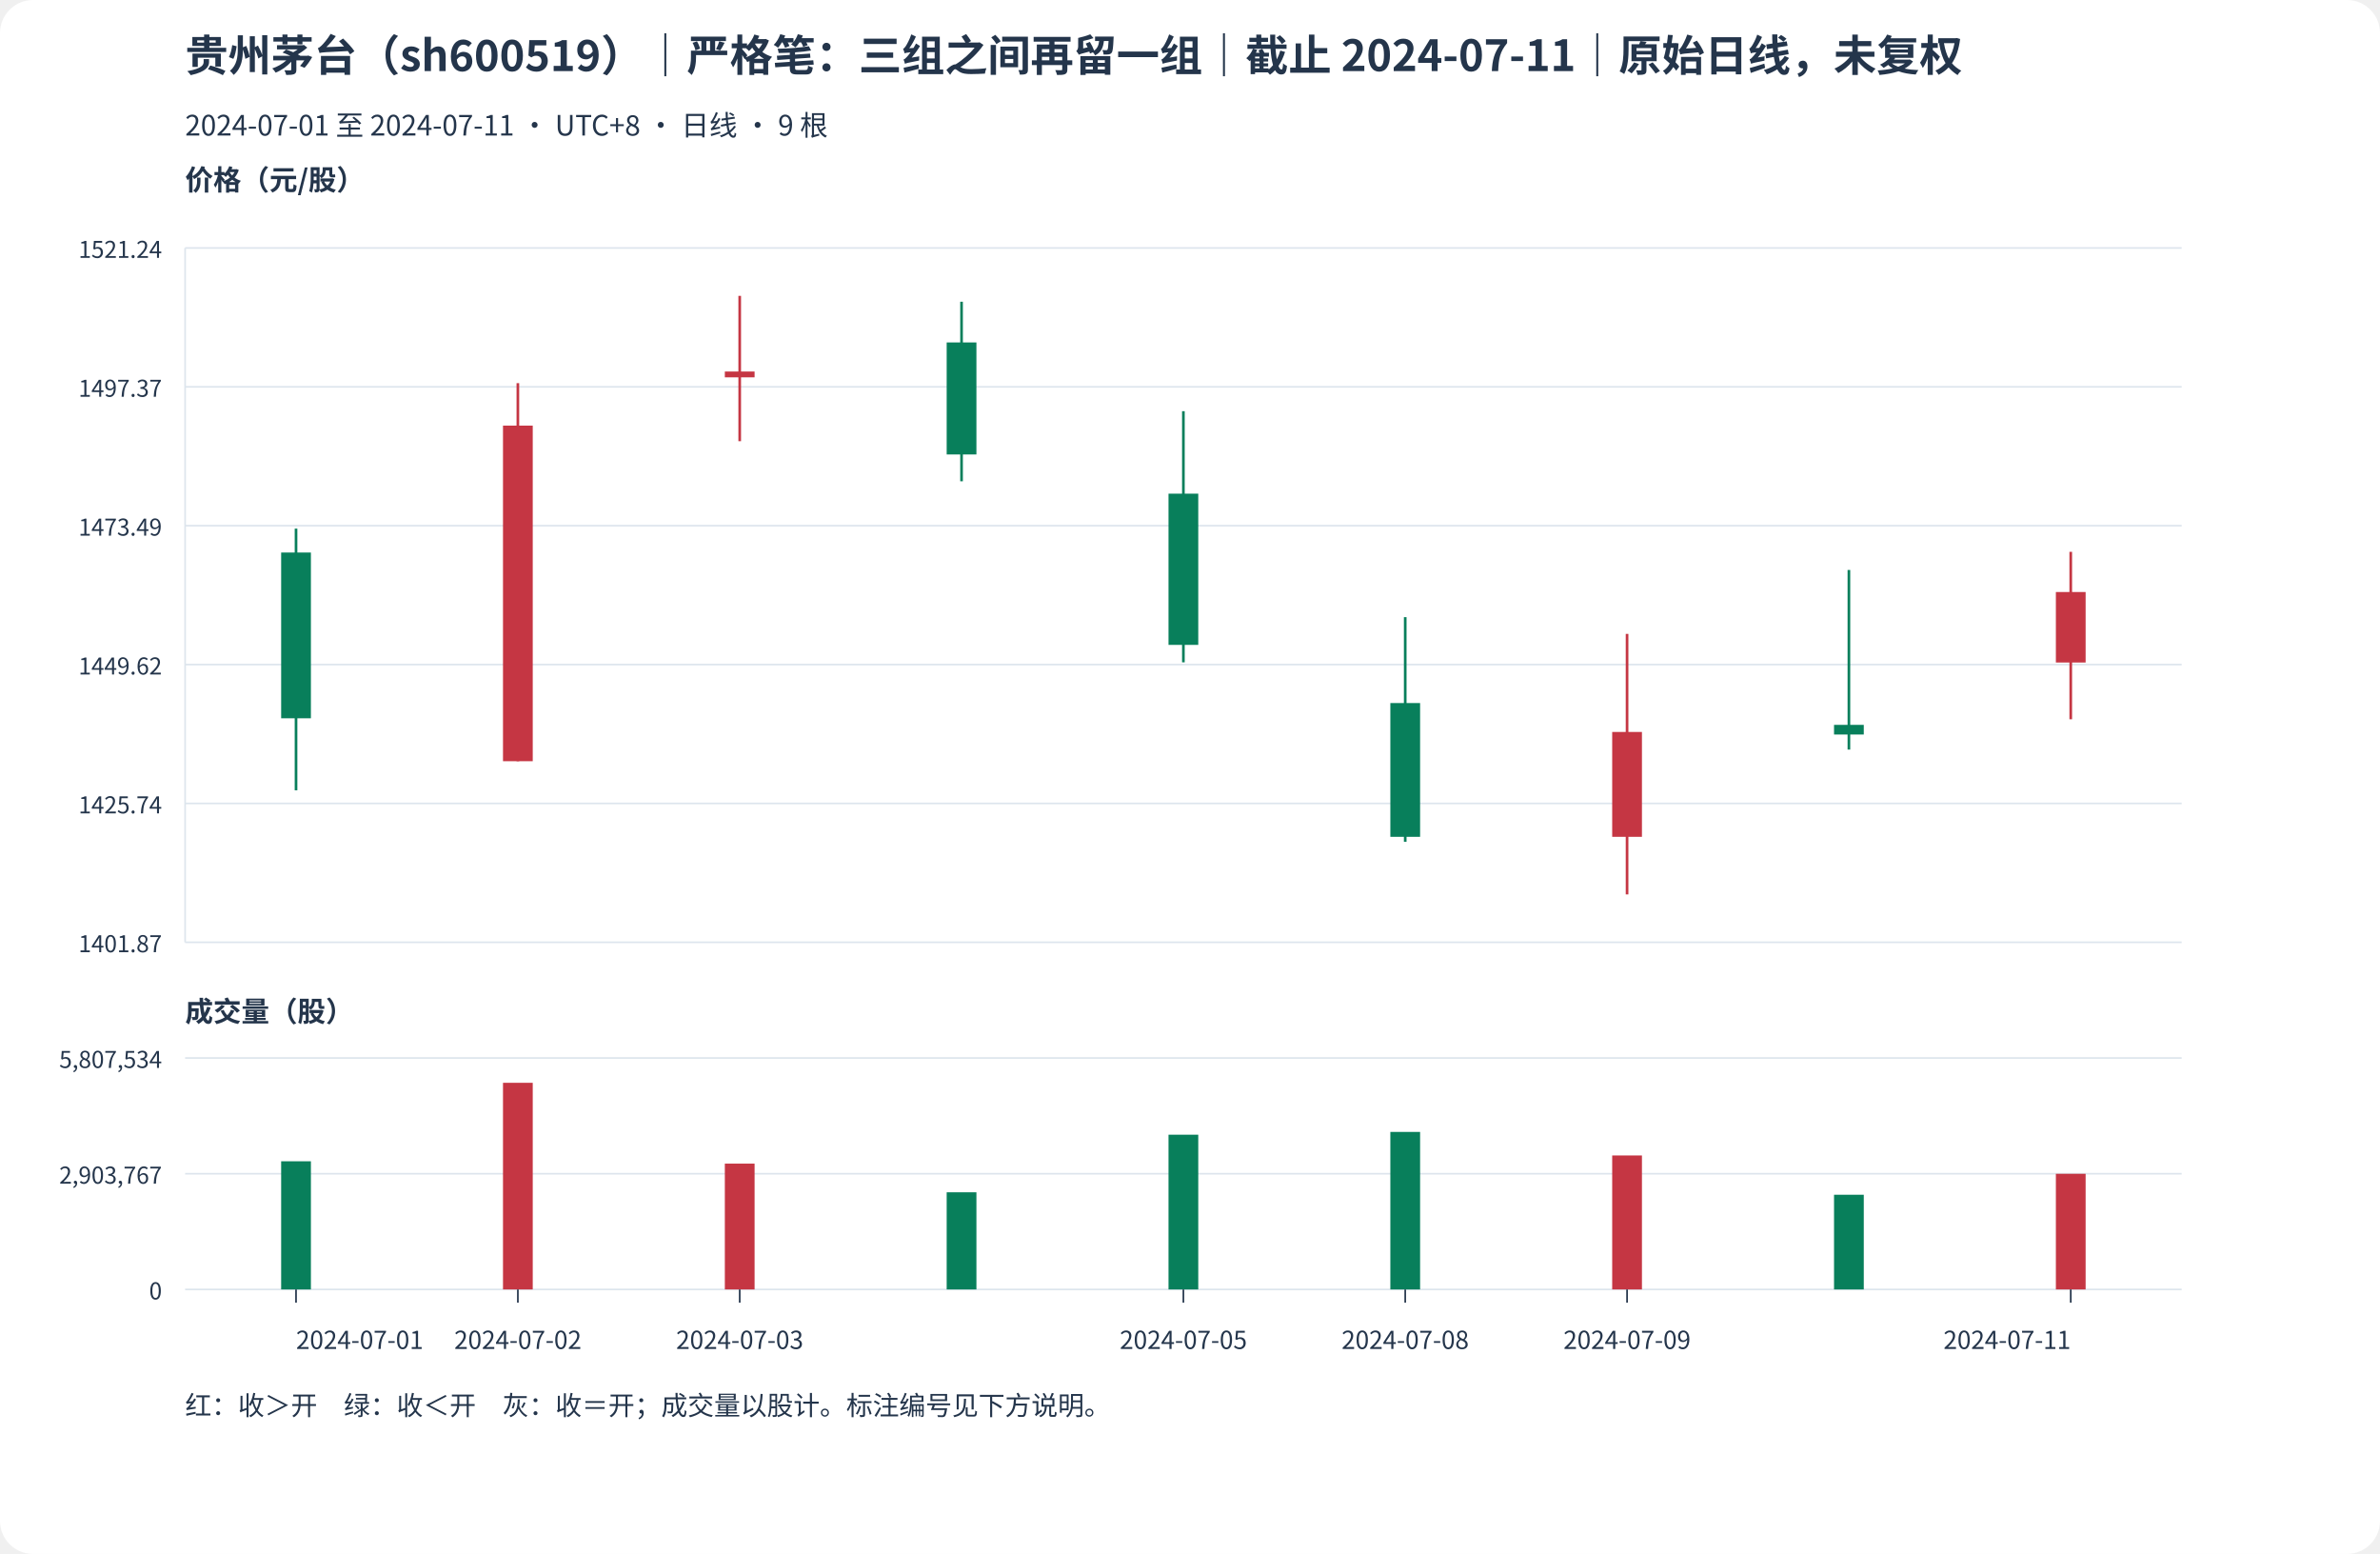
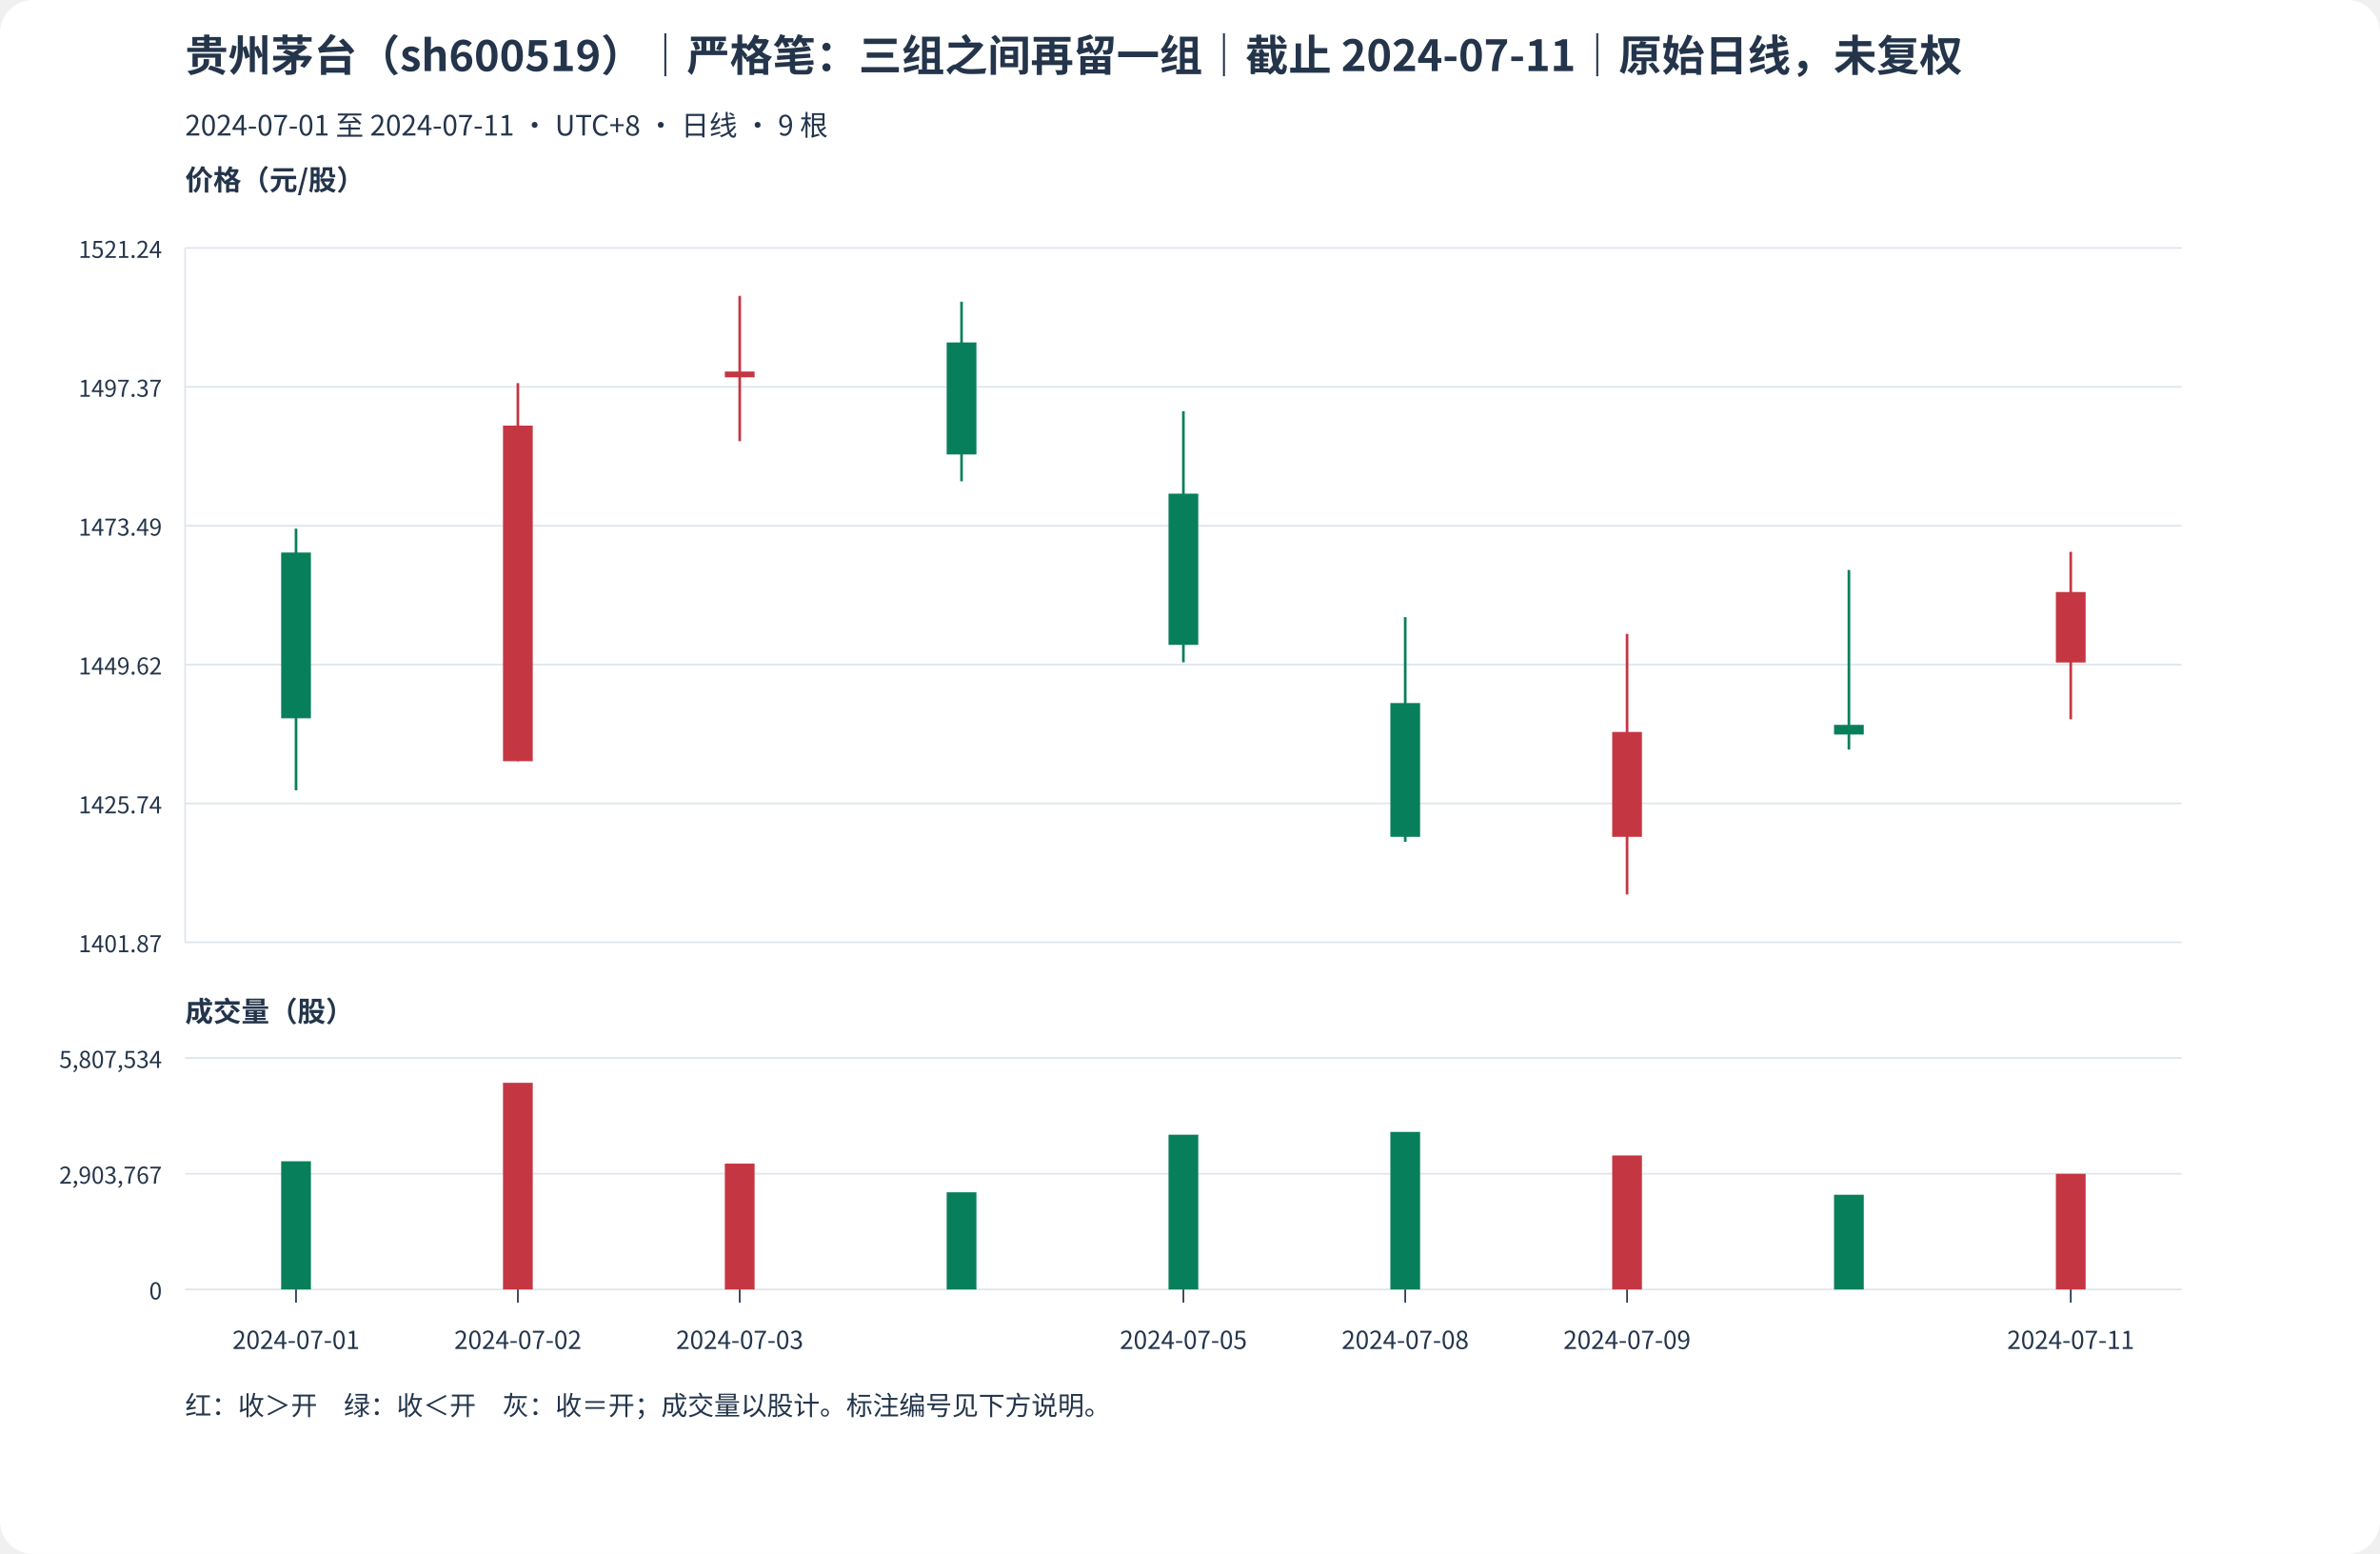
<svg xmlns="http://www.w3.org/2000/svg" viewBox="0 0 1440 940" role="img" aria-label="贵州茅台（sh600519）｜严格笔：三组之间再留一组｜截止 2024-07-11｜原始日线，未复权" font-family="Microsoft YaHei, PingFang SC, Noto Sans CJK SC, sans-serif" font-size="17" fill="#24354b">
  <rect width="1440" height="940" rx="20" fill="#ffffff" />
  <text x="112" y="43" font-size="26" font-weight="700">贵州茅台（sh600519）｜严格笔：三组之间再留一组｜截止 2024-07-11｜原始日线，未复权</text>
  <text x="112" y="82">2024-07-01 至 2024-07-11 · UTC+8 · 日线 · 9 根</text>
  <text x="112" y="115" font-weight="600">价格（元/股）</text>
  <g class="price-axis" data-min="1401.86720" data-max="1521.24280" data-top="150" data-bottom="570">
    <line x1="112" y1="570" x2="1320" y2="570" stroke="#dde5ed" />
    <text x="98" y="576" text-anchor="end" font-size="14">1401.87</text>
    <line x1="112" y1="486" x2="1320" y2="486" stroke="#dde5ed" />
    <text x="98" y="492" text-anchor="end" font-size="14">1425.74</text>
    <line x1="112" y1="402" x2="1320" y2="402" stroke="#dde5ed" />
    <text x="98" y="408" text-anchor="end" font-size="14">1449.62</text>
    <line x1="112" y1="318" x2="1320" y2="318" stroke="#dde5ed" />
    <text x="98" y="324" text-anchor="end" font-size="14">1473.49</text>
    <line x1="112" y1="234" x2="1320" y2="234" stroke="#dde5ed" />
    <text x="98" y="240" text-anchor="end" font-size="14">1497.37</text>
    <line x1="112" y1="150" x2="1320" y2="150" stroke="#dde5ed" />
    <text x="98" y="156" text-anchor="end" font-size="14">1521.24</text>
    <line x1="112" y1="150" x2="112" y2="570" stroke="#dde5ed" />
  </g>
  <text x="112" y="618" font-weight="600">成交量（股）</text>
  <g class="volume-axis" data-min="0" data-max="5807533.76" data-top="640" data-bottom="780">
    <line x1="112" y1="780" x2="1320" y2="780" stroke="#dde5ed" />
    <text x="98" y="786" text-anchor="end" font-size="14">0</text>
    <line x1="112" y1="710" x2="1320" y2="710" stroke="#dde5ed" />
    <text x="98" y="716" text-anchor="end" font-size="14">2,903,767</text>
    <line x1="112" y1="640" x2="1320" y2="640" stroke="#dde5ed" />
    <text x="98" y="646" text-anchor="end" font-size="14">5,807,534</text>
  </g>
  <g class="candle" data-date="2024-07-01">
    <line x1="179.111" y1="319.768" x2="179.111" y2="478.057" stroke="#087f5b" class="wick" stroke-width="1.6" />
    <rect class="body" x="170.111" y="334.228" width="18" height="100.272" fill="#087f5b" />
  </g>
  <rect class="volume-bar" data-date="2024-07-01" x="170.111" y="702.47" width="18" height="77.53" fill="#087f5b" />
  <g class="candle" data-date="2024-07-02">
    <line x1="313.333" y1="231.775" x2="313.333" y2="460.465" stroke="#c53643" class="wick" stroke-width="1.6" />
    <rect class="body" x="304.333" y="257.459" width="18" height="203.006" fill="#c53643" />
  </g>
  <rect class="volume-bar" data-date="2024-07-02" x="304.333" y="655" width="18" height="125" fill="#c53643" />
  <g class="candle" data-date="2024-07-03">
    <line x1="447.556" y1="178.966" x2="447.556" y2="266.888" stroke="#c53643" class="wick" stroke-width="1.6" />
    <rect class="body" x="438.556" y="224.739" width="18" height="3.518" fill="#c53643" />
  </g>
  <rect class="volume-bar" data-date="2024-07-03" x="438.556" y="703.888" width="18" height="76.112" fill="#c53643" />
  <g class="candle" data-date="2024-07-04">
    <line x1="581.778" y1="182.519" x2="581.778" y2="291.129" stroke="#087f5b" class="wick" stroke-width="1.6" />
    <rect class="body" x="572.778" y="207.147" width="18" height="67.763" fill="#087f5b" />
  </g>
  <rect class="volume-bar" data-date="2024-07-04" x="572.778" y="721.229" width="18" height="58.771" fill="#087f5b" />
  <g class="candle" data-date="2024-07-05">
    <line x1="716" y1="248.734" x2="716" y2="400.654" stroke="#087f5b" class="wick" stroke-width="1.6" />
    <rect class="body" x="707" y="298.623" width="18" height="91.476" fill="#087f5b" />
  </g>
  <rect class="volume-bar" data-date="2024-07-05" x="707" y="686.395" width="18" height="93.605" fill="#087f5b" />
  <g class="candle" data-date="2024-07-08">
    <line x1="850.222" y1="373.317" x2="850.222" y2="509.229" stroke="#087f5b" class="wick" stroke-width="1.6" />
    <rect class="body" x="841.222" y="425.282" width="18" height="80.921" fill="#087f5b" />
  </g>
  <rect class="volume-bar" data-date="2024-07-08" x="841.222" y="684.714" width="18" height="95.286" fill="#087f5b" />
  <g class="candle" data-date="2024-07-09">
    <line x1="984.444" y1="383.45" x2="984.444" y2="541.034" stroke="#c53643" class="wick" stroke-width="1.6" />
    <rect class="body" x="975.444" y="442.768" width="18" height="63.435" fill="#c53643" />
  </g>
  <rect class="volume-bar" data-date="2024-07-09" x="975.444" y="698.952" width="18" height="81.048" fill="#c53643" />
  <g class="candle" data-date="2024-07-10">
    <line x1="1118.667" y1="344.783" x2="1118.667" y2="453.429" stroke="#087f5b" class="wick" stroke-width="1.6" />
    <rect class="body" x="1109.667" y="438.476" width="18" height="5.84" fill="#087f5b" />
  </g>
  <rect class="volume-bar" data-date="2024-07-10" x="1109.667" y="722.715" width="18" height="57.285" fill="#087f5b" />
  <g class="candle" data-date="2024-07-11">
    <line x1="1252.889" y1="333.806" x2="1252.889" y2="435.098" stroke="#c53643" class="wick" stroke-width="1.6" />
    <rect class="body" x="1243.889" y="358.118" width="18" height="42.642" fill="#c53643" />
  </g>
  <rect class="volume-bar" data-date="2024-07-11" x="1243.889" y="710.042" width="18" height="69.958" fill="#c53643" />
  <line x1="179.111" y1="780" x2="179.111" y2="788" stroke="#24354b" />
-   <text x="179.111" y="816" text-anchor="start" font-size="15">2024-07-01</text>
+   <text x="179.111" y="816" text-anchor="middle" font-size="15">2024-07-01</text>
  <line x1="313.333" y1="780" x2="313.333" y2="788" stroke="#24354b" />
  <text x="313.333" y="816" text-anchor="middle" font-size="15">2024-07-02</text>
  <line x1="447.556" y1="780" x2="447.556" y2="788" stroke="#24354b" />
  <text x="447.556" y="816" text-anchor="middle" font-size="15">2024-07-03</text>
  <line x1="716" y1="780" x2="716" y2="788" stroke="#24354b" />
  <text x="716" y="816" text-anchor="middle" font-size="15">2024-07-05</text>
  <line x1="850.222" y1="780" x2="850.222" y2="788" stroke="#24354b" />
  <text x="850.222" y="816" text-anchor="middle" font-size="15">2024-07-08</text>
  <line x1="984.444" y1="780" x2="984.444" y2="788" stroke="#24354b" />
  <text x="984.444" y="816" text-anchor="middle" font-size="15">2024-07-09</text>
  <line x1="1252.889" y1="780" x2="1252.889" y2="788" stroke="#24354b" />
-   <text x="1252.889" y="816" text-anchor="end" font-size="15">2024-07-11</text>
+   <text x="1252.889" y="816" text-anchor="middle" font-size="15">2024-07-11</text>
  <text x="112" y="856" font-size="16">红：收＞开　绿：收＜开　灰：收＝开；成交量以股计。标注编号见下方说明。</text>
</svg>
